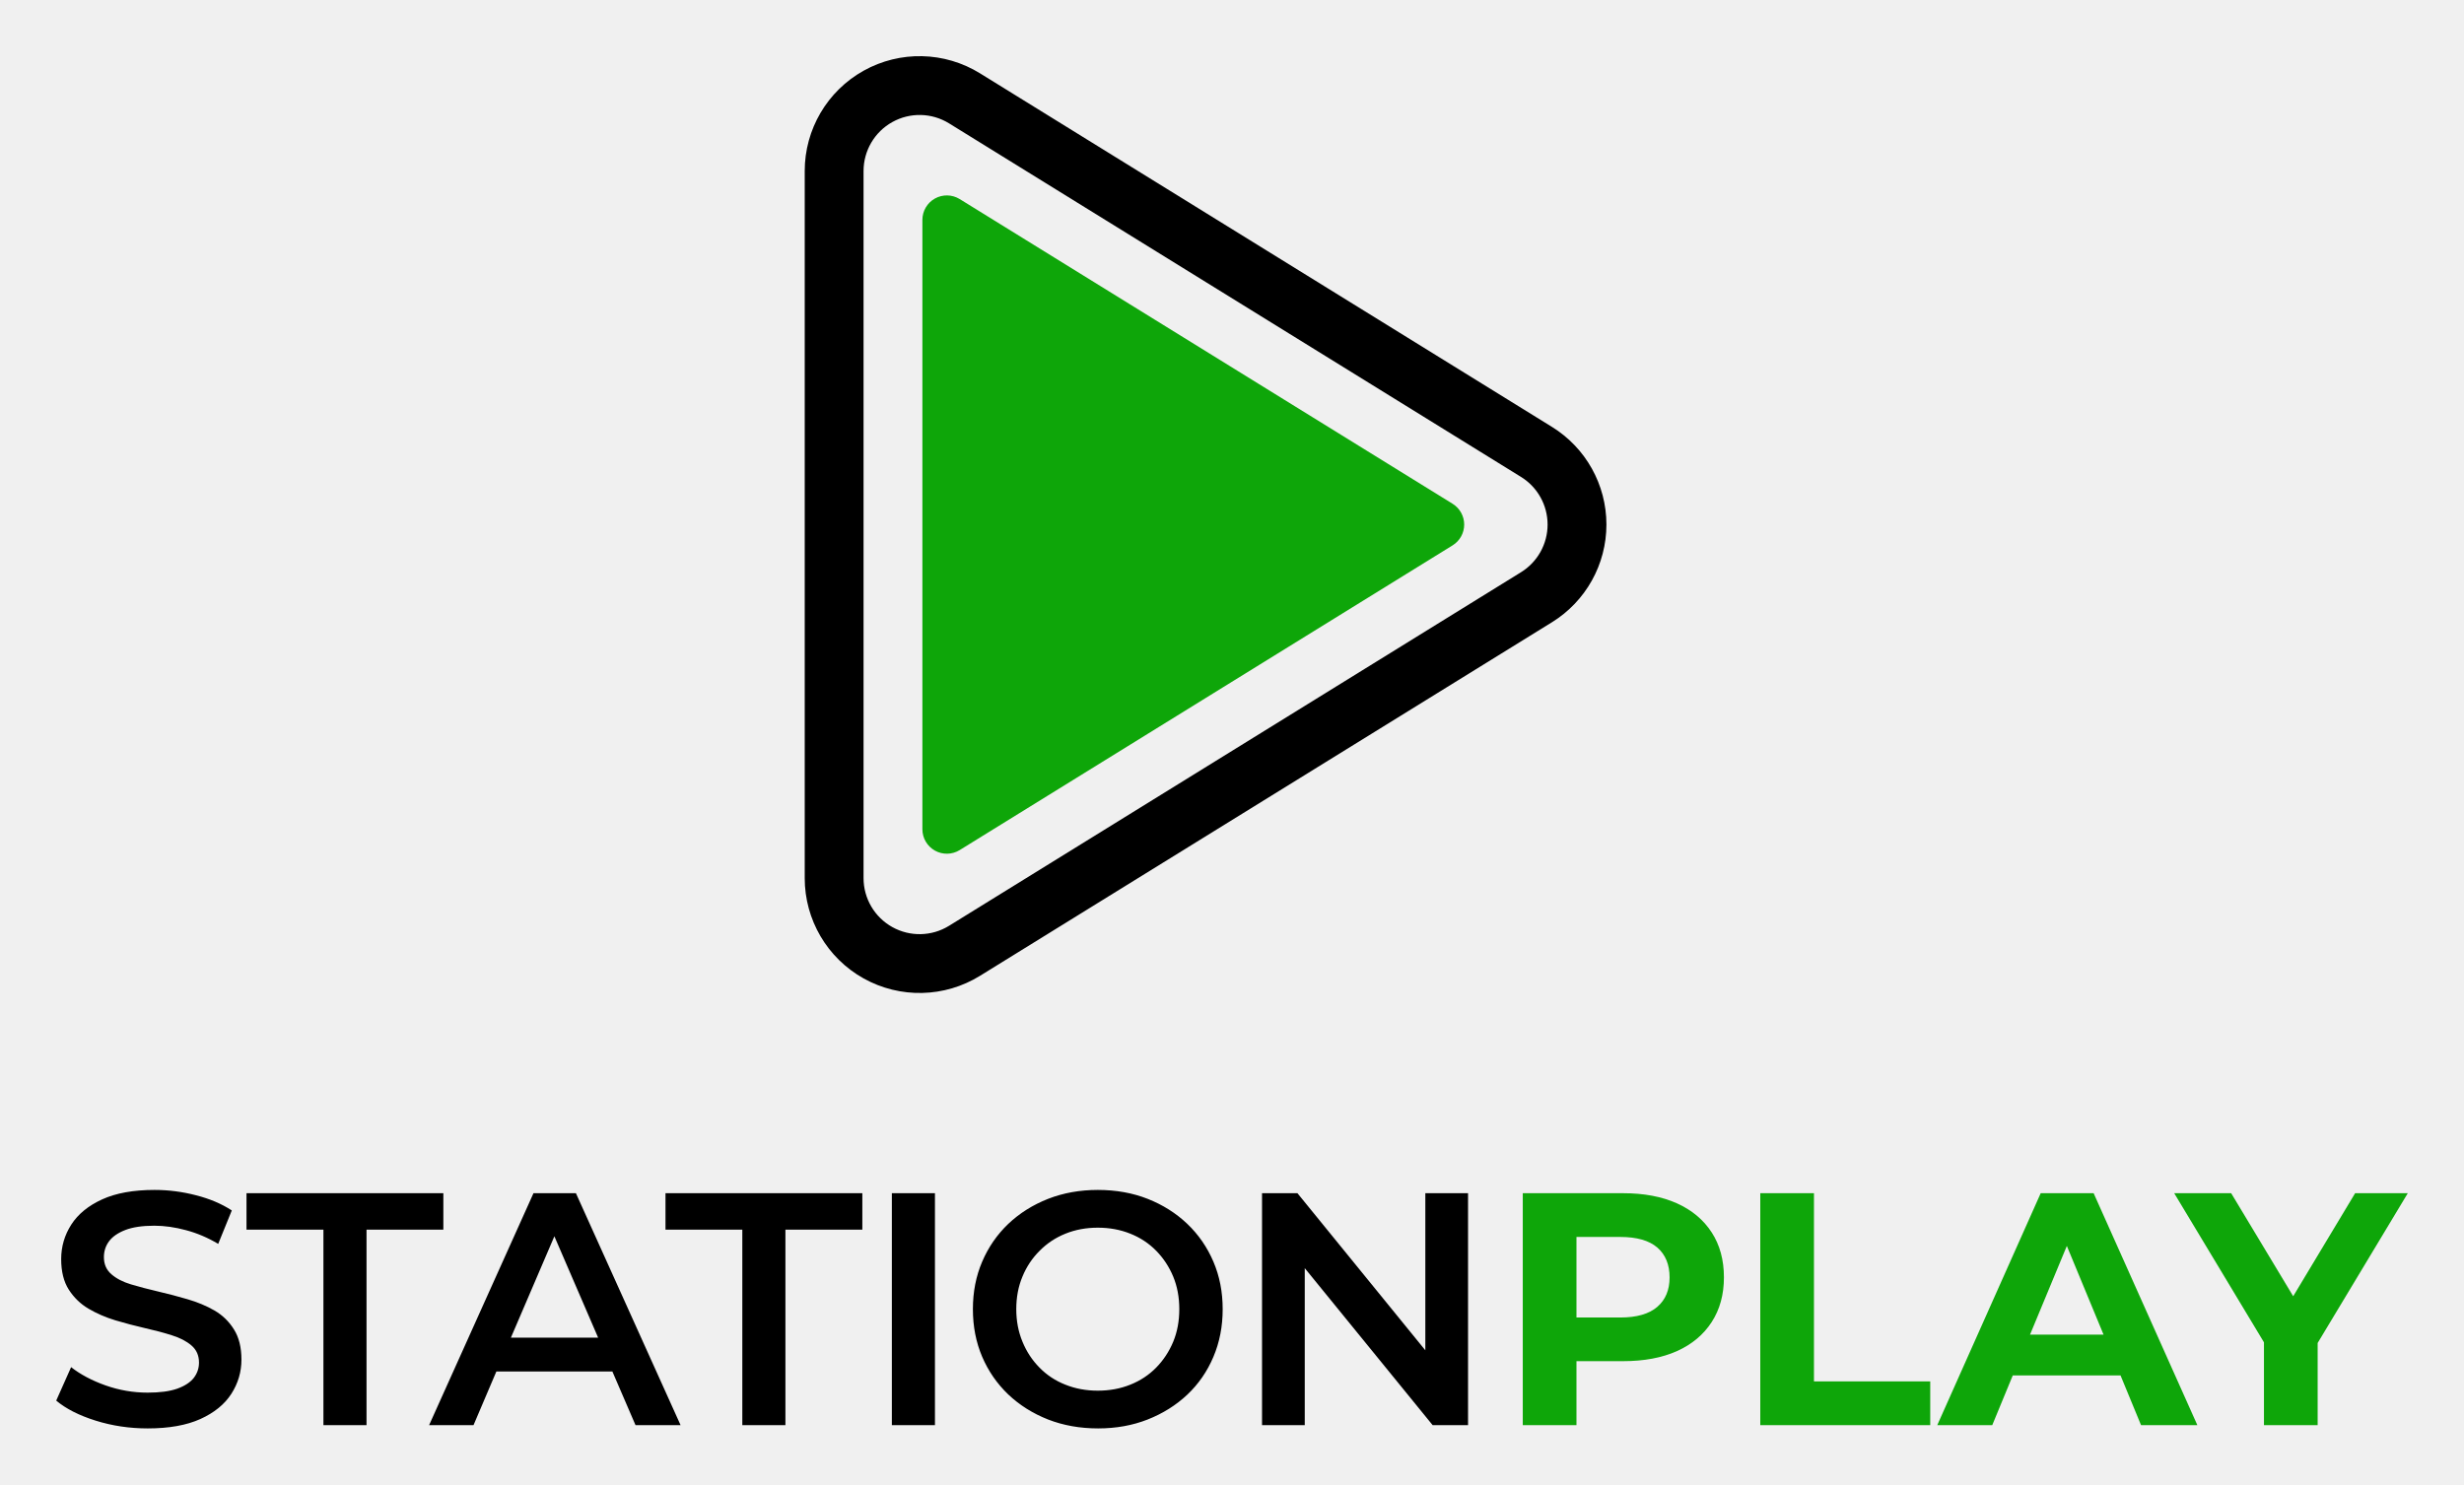
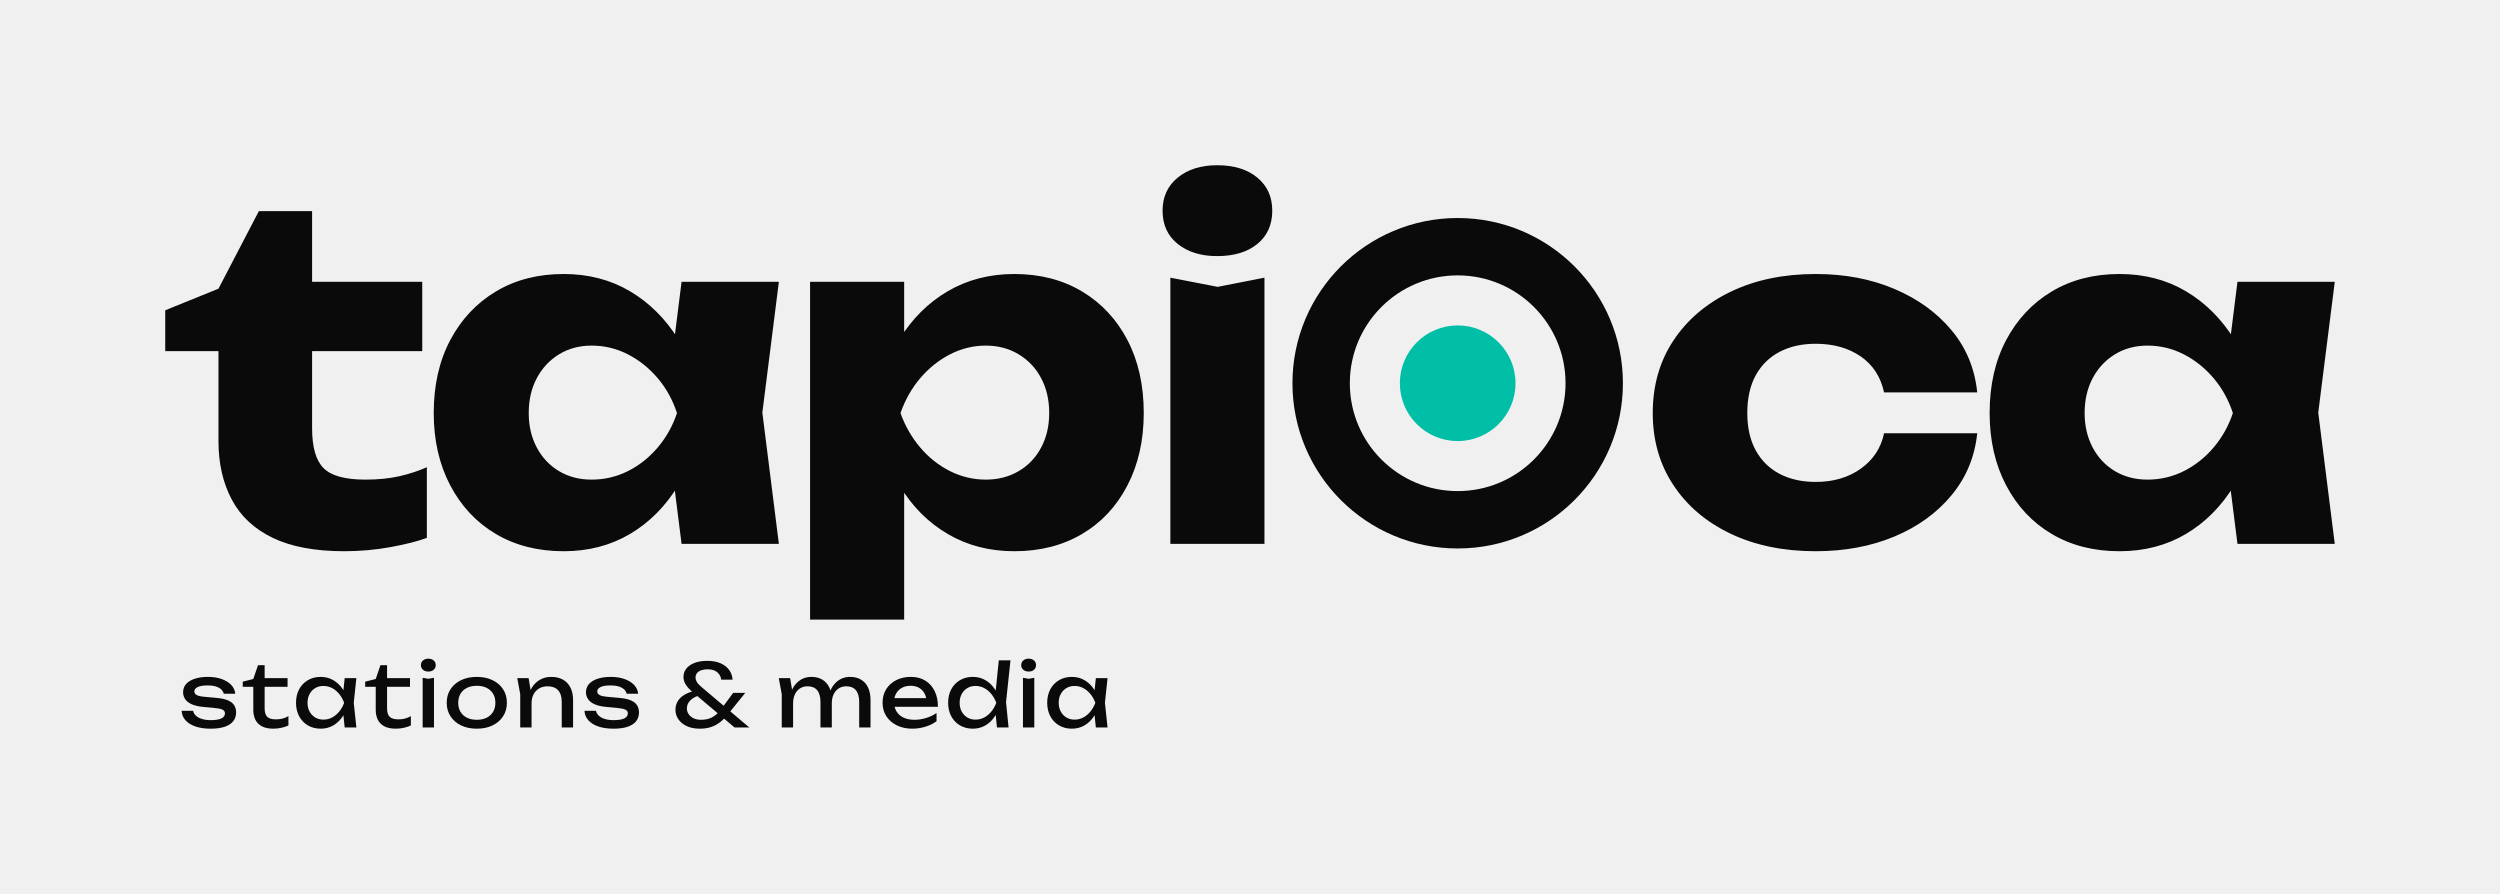
- <svg xmlns="http://www.w3.org/2000/svg" viewBox="-6 -6 262.99 158.49">
-   <style>.ink{fill:#000;stroke:#000}@media (prefers-color-scheme:dark){.ink{fill:#f2f2f2;stroke:#f2f2f2}}</style>
-   <path class="ink" d="M83.03 87.74L83.03 12.26A9.12 9.12 0 0 1 96.95 4.5L157.99 42.24A9.12 9.12 0 0 1 157.99 57.76L96.95 95.5A9.12 9.12 0 0 1 83.03 87.74Z" style="fill:none" stroke-width="6.28" />
-   <path d="M92.45 82.53L92.45 17.47A2.61 2.61 0 0 1 96.43 15.25L149.04 47.78A2.61 2.61 0 0 1 149.04 52.22L96.43 84.75A2.61 2.61 0 0 1 92.45 82.53Z" fill="#0ea609" />
-   <path class="ink" d="M9.76 146.49Q6.86 146.49 4.21 145.66Q1.56 144.83 0 143.52L1.59 139.95Q3.08 141.12 5.27 141.9Q7.46 142.67 9.76 142.67Q11.71 142.67 12.91 142.25Q14.11 141.82 14.68 141.1Q15.24 140.37 15.24 139.46Q15.24 138.32 14.43 137.63Q13.62 136.94 12.32 136.54Q11.03 136.13 9.46 135.78Q7.89 135.42 6.31 134.95Q4.74 134.47 3.45 133.71Q2.16 132.95 1.34 131.67Q0.53 130.4 0.53 128.42Q0.53 126.41 1.61 124.73Q2.69 123.05 4.9 122.04Q7.11 121.03 10.5 121.03Q12.73 121.03 14.92 121.6Q17.12 122.16 18.74 123.22L17.29 126.79Q15.63 125.8 13.86 125.33Q12.1 124.85 10.47 124.85Q8.56 124.85 7.37 125.31Q6.19 125.77 5.64 126.51Q5.09 127.25 5.09 128.21Q5.09 129.34 5.89 130.03Q6.68 130.72 7.97 131.11Q9.27 131.5 10.86 131.87Q12.45 132.24 14.02 132.7Q15.6 133.16 16.89 133.9Q18.18 134.65 18.97 135.92Q19.77 137.19 19.77 139.14Q19.77 141.12 18.69 142.8Q17.61 144.48 15.38 145.49Q13.16 146.49 9.76 146.49ZM28.52 146.14V125.27H20.31V121.38H41.32V125.27H33.12V146.14ZM39.8 146.14 50.94 121.38H55.47L66.64 146.14H61.83L59.36 140.41H46.98L44.54 146.14ZM57.84 136.8 53.17 125.98 48.53 136.8ZM73.23 146.14V125.27H65.03V121.38H86.04V125.27H77.83V146.14ZM89.19 146.14V121.38H93.79V146.14ZM111.21 146.49Q108.31 146.49 105.87 145.54Q103.43 144.58 101.62 142.87Q99.82 141.15 98.83 138.84Q97.84 136.52 97.84 133.76Q97.84 131 98.83 128.69Q99.82 126.37 101.62 124.65Q103.43 122.94 105.87 121.98Q108.31 121.03 111.17 121.03Q114.07 121.03 116.49 121.98Q118.92 122.94 120.72 124.65Q122.52 126.37 123.51 128.69Q124.5 131 124.5 133.76Q124.5 136.52 123.51 138.85Q122.52 141.19 120.72 142.89Q118.92 144.58 116.49 145.54Q114.07 146.49 111.21 146.49ZM111.17 142.46Q113.05 142.46 114.64 141.82Q116.23 141.19 117.4 140Q118.56 138.82 119.22 137.24Q119.87 135.67 119.87 133.76Q119.87 131.85 119.22 130.28Q118.56 128.7 117.4 127.52Q116.23 126.33 114.64 125.7Q113.05 125.06 111.17 125.06Q109.3 125.06 107.72 125.7Q106.15 126.33 104.97 127.52Q103.78 128.7 103.13 130.28Q102.47 131.85 102.47 133.76Q102.47 135.64 103.13 137.23Q103.78 138.82 104.95 140Q106.11 141.19 107.71 141.82Q109.3 142.46 111.17 142.46ZM128.7 146.14V121.38H132.48L146.13 138.15V121.38H150.69V146.14H146.91L133.26 129.38V146.14Z" style="stroke:none" />
-   <path d="M156.53 146.14V121.38H167.25Q170.57 121.38 172.98 122.46Q175.38 123.54 176.69 125.56Q178 127.57 178 130.37Q178 133.12 176.69 135.14Q175.38 137.16 172.98 138.24Q170.57 139.31 167.25 139.31H162.26V146.14ZM162.26 134.65H166.93Q169.58 134.65 170.89 133.51Q172.2 132.38 172.2 130.37Q172.2 128.32 170.89 127.18Q169.58 126.05 166.93 126.05H162.26ZM181.88 146.14V121.38H187.61V141.47H200.02V146.14ZM200.77 146.14 211.81 121.38H217.46L228.53 146.14H222.52L220.33 140.83H208.83L206.64 146.14ZM218.52 136.48 214.6 127.01 210.67 136.48ZM235.64 146.14V137.3L226.06 121.38H232.14L238.76 132.38L245.37 121.38H250.99L241.37 137.37V146.14Z" fill="#0ea609" />
+ <svg xmlns="http://www.w3.org/2000/svg" viewBox="-36 -36 544.70 194.77" role="img" aria-label="tapiOca">
+   <style>.ink{fill:#0A0A0A}@media (prefers-color-scheme:dark){.ink{fill:#FFFFFF}}</style>
+   <g transform="translate(-0.600,82.500) scale(1)">
+     <path d="M0.6 -42.0V-50.9L12.2 -55.6L21.0 -72.5H32.6V-57.1H56.6V-42.0H32.6V-25.2Q32.6 -19.0 35.1 -16.5Q37.6 -14.0 44.2 -14.0Q48.4 -14.0 51.65 -14.75Q54.9 -15.5 57.6 -16.7V-1.3Q54.6 -0.2 49.7 0.7Q44.8 1.6 39.6 1.6Q30.1 1.6 24.05 -1.3Q18.0 -4.2 15.1 -9.65Q12.2 -15.1 12.2 -22.4V-42.0Z M113.1 0.0 110.5 -20.6 113.2 -28.5 110.5 -36.4 113.1 -57.1H134.3L130.7 -28.6L134.3 0.0ZM117.9 -28.5Q116.5 -19.5 112.35 -12.7Q108.2 -5.9 101.85 -2.15Q95.5 1.6 87.4 1.6Q79.0 1.6 72.65 -2.15Q66.3 -5.9 62.7 -12.75Q59.1 -19.6 59.1 -28.5Q59.1 -37.6 62.7 -44.4Q66.3 -51.2 72.65 -55.0Q79.0 -58.8 87.4 -58.8Q95.5 -58.8 101.85 -55.05Q108.2 -51.3 112.4 -44.55Q116.6 -37.8 117.9 -28.5ZM79.8 -28.5Q79.8 -24.3 81.55 -21.0Q83.3 -17.7 86.4 -15.85Q89.5 -14.0 93.5 -14.0Q97.7 -14.0 101.4 -15.85Q105.1 -17.7 107.9 -21.0Q110.7 -24.3 112.1 -28.5Q110.7 -32.8 107.9 -36.1Q105.1 -39.4 101.4 -41.3Q97.7 -43.2 93.5 -43.2Q89.5 -43.2 86.4 -41.3Q83.3 -39.4 81.55 -36.1Q79.8 -32.8 79.8 -28.5Z M141.1 -57.1H161.6V-40.7L160.7 -38.3V-22.3L161.6 -17.6V16.5H141.1ZM155.1 -28.5Q156.4 -37.8 160.55 -44.55Q164.7 -51.3 171.1 -55.05Q177.5 -58.8 185.6 -58.8Q194.0 -58.8 200.35 -55.0Q206.7 -51.2 210.25 -44.4Q213.8 -37.6 213.8 -28.5Q213.8 -19.6 210.25 -12.75Q206.7 -5.9 200.35 -2.15Q194.0 1.6 185.6 1.6Q177.5 1.6 171.1 -2.15Q164.7 -5.9 160.6 -12.7Q156.5 -19.5 155.1 -28.5ZM193.2 -28.5Q193.2 -32.8 191.45 -36.1Q189.7 -39.4 186.55 -41.3Q183.4 -43.2 179.4 -43.2Q175.3 -43.2 171.6 -41.3Q167.9 -39.4 165.1 -36.1Q162.3 -32.8 160.8 -28.5Q162.3 -24.3 165.1 -21.0Q167.9 -17.7 171.6 -15.85Q175.3 -14.0 179.4 -14.0Q183.4 -14.0 186.55 -15.85Q189.7 -17.7 191.45 -21.0Q193.2 -24.3 193.2 -28.5Z M219.6 -58.0 229.9 -56.0 240.1 -58.0V0.0H219.6ZM229.8 -62.7Q224.5 -62.7 221.2 -65.35Q217.9 -68.0 217.9 -72.6Q217.9 -77.1 221.2 -79.8Q224.5 -82.5 229.8 -82.5Q235.3 -82.5 238.55 -79.8Q241.8 -77.1 241.8 -72.6Q241.8 -68.0 238.55 -65.35Q235.3 -62.7 229.8 -62.7Z" class="ink" />
+     <path d="M246.200,-35.000 a36.000,36.000 0 1,0 72.000,0 a36.000,36.000 0 1,0 -72.000,0 Z M258.700,-35.000 a23.500,23.500 0 1,0 47.000,0 a23.500,23.500 0 1,0 -47.000,0 Z" class="ink" fill-rule="evenodd" />
+     <path d="M269.600,-35.000 a12.600,12.600 0 1,0 25.200,0 a12.600,12.600 0 1,0 -25.200,0 Z" fill="#00BFA6" />
+     <path d="M395.4 -24.1Q394.6 -16.4 389.8 -10.6Q385.0 -4.8 377.35 -1.6Q369.7 1.6 360.2 1.6Q349.7 1.6 341.7 -2.2Q333.7 -6.0 329.2 -12.8Q324.7 -19.6 324.7 -28.5Q324.7 -37.5 329.2 -44.3Q333.7 -51.1 341.7 -54.95Q349.7 -58.8 360.2 -58.8Q369.7 -58.8 377.35 -55.55Q385.0 -52.3 389.8 -46.55Q394.6 -40.8 395.4 -33.0H375.1Q374.0 -38.1 370.0 -40.85Q366.0 -43.6 360.2 -43.6Q355.7 -43.6 352.35 -41.85Q349.0 -40.1 347.15 -36.75Q345.3 -33.4 345.3 -28.5Q345.3 -23.7 347.15 -20.35Q349.0 -17.0 352.35 -15.25Q355.7 -13.5 360.2 -13.5Q366.0 -13.5 370.05 -16.4Q374.1 -19.3 375.1 -24.1Z M452.1 0.0 449.5 -20.6 452.2 -28.5 449.5 -36.4 452.1 -57.1H473.3L469.7 -28.6L473.3 0.0ZM456.9 -28.5Q455.5 -19.5 451.35 -12.7Q447.2 -5.9 440.85 -2.15Q434.5 1.6 426.4 1.6Q418.0 1.6 411.65 -2.15Q405.3 -5.9 401.7 -12.75Q398.1 -19.6 398.1 -28.5Q398.1 -37.6 401.7 -44.4Q405.3 -51.2 411.65 -55.0Q418.0 -58.8 426.4 -58.8Q434.5 -58.8 440.85 -55.05Q447.2 -51.3 451.4 -44.55Q455.6 -37.8 456.9 -28.5ZM418.8 -28.5Q418.8 -24.3 420.55 -21.0Q422.3 -17.7 425.4 -15.85Q428.5 -14.0 432.5 -14.0Q436.7 -14.0 440.4 -15.85Q444.1 -17.7 446.9 -21.0Q449.7 -24.3 451.1 -28.5Q449.7 -32.8 446.9 -36.1Q444.1 -39.4 440.4 -41.3Q436.7 -43.2 432.5 -43.2Q428.5 -43.2 425.4 -41.3Q422.3 -39.4 420.55 -36.1Q418.8 -32.8 418.8 -28.5Z" class="ink" />
+     <path d="M16.045 36.732Q16.045 37.815 15.437 38.613Q14.829 39.411 13.594 39.838Q12.359 40.266 10.497 40.266Q8.578 40.266 7.172 39.781Q5.766 39.297 4.997 38.413Q4.227 37.53 4.17 36.371H6.678Q6.792 36.979 7.295 37.444Q7.799 37.91 8.625 38.157Q9.452 38.404 10.516 38.404Q12.055 38.404 12.834 38.034Q13.613 37.663 13.613 36.903Q13.613 36.39 13.09 36.124Q12.568 35.858 11.124 35.725L9.015 35.535Q7.305 35.383 6.317 34.918Q5.329 34.452 4.911 33.778Q4.493 33.103 4.493 32.343Q4.493 31.241 5.177 30.5Q5.861 29.759 7.077 29.37Q8.293 28.98 9.908 28.98Q11.58 28.98 12.891 29.446Q14.202 29.911 14.981 30.738Q15.76 31.564 15.855 32.647H13.347Q13.271 32.21 12.9 31.802Q12.53 31.393 11.779 31.117Q11.029 30.842 9.775 30.842Q8.445 30.842 7.694 31.184Q6.944 31.526 6.944 32.191Q6.944 32.609 7.4 32.904Q7.856 33.198 9.091 33.312L11.808 33.559Q13.442 33.711 14.364 34.139Q15.285 34.566 15.665 35.231Q16.045 35.896 16.045 36.732Z M17.489 31.146V30.025L19.788 29.436L20.814 26.434H22.258V29.246H27.255V31.146H22.258V35.801Q22.258 37.15 22.838 37.691Q23.417 38.233 24.728 38.233Q25.564 38.233 26.21 38.052Q26.856 37.872 27.445 37.53V39.563Q26.951 39.81 26.049 40.038Q25.146 40.266 24.196 40.266Q22.619 40.266 21.65 39.743Q20.681 39.221 20.235 38.299Q19.788 37.378 19.788 36.181V31.146Z M39.7 40.0 39.282 36.01 39.776 34.623 39.282 33.255 39.7 29.246H42.246L41.676 34.623L42.246 40.0ZM40.46 34.623Q40.099 36.314 39.263 37.587Q38.427 38.86 37.202 39.563Q35.976 40.266 34.475 40.266Q32.898 40.266 31.682 39.553Q30.466 38.841 29.782 37.568Q29.098 36.295 29.098 34.623Q29.098 32.932 29.782 31.669Q30.466 30.405 31.682 29.693Q32.898 28.98 34.475 28.98Q35.976 28.98 37.202 29.683Q38.427 30.386 39.273 31.649Q40.118 32.913 40.46 34.623ZM31.606 34.623Q31.606 35.706 32.053 36.532Q32.499 37.359 33.278 37.825Q34.057 38.29 35.064 38.29Q36.09 38.29 36.964 37.825Q37.838 37.359 38.513 36.532Q39.187 35.706 39.586 34.623Q39.187 33.54 38.513 32.713Q37.838 31.887 36.964 31.422Q36.09 30.956 35.064 30.956Q34.057 30.956 33.278 31.422Q32.499 31.887 32.053 32.713Q31.606 33.54 31.606 34.623Z M44.165 31.146V30.025L46.464 29.436L47.49 26.434H48.934V29.246H53.931V31.146H48.934V35.801Q48.934 37.15 49.514 37.691Q50.093 38.233 51.404 38.233Q52.24 38.233 52.886 38.052Q53.532 37.872 54.121 37.53V39.563Q53.627 39.81 52.725 40.038Q51.822 40.266 50.872 40.266Q49.295 40.266 48.326 39.743Q47.357 39.221 46.91 38.299Q46.464 37.378 46.464 36.181V31.146Z M56.686 29.17 57.921 29.398 59.156 29.17V40.0H56.686ZM57.921 27.821Q57.218 27.821 56.762 27.431Q56.306 27.042 56.306 26.415Q56.306 25.788 56.762 25.398Q57.218 25.009 57.921 25.009Q58.643 25.009 59.09 25.398Q59.536 25.788 59.536 26.415Q59.536 27.042 59.09 27.431Q58.643 27.821 57.921 27.821Z M68.485 40.266Q66.528 40.266 65.055 39.553Q63.583 38.841 62.757 37.568Q61.93 36.295 61.93 34.623Q61.93 32.932 62.757 31.669Q63.583 30.405 65.055 29.693Q66.528 28.98 68.485 28.98Q70.442 28.98 71.915 29.693Q73.387 30.405 74.213 31.669Q75.04 32.932 75.04 34.623Q75.04 36.295 74.213 37.568Q73.387 38.841 71.915 39.553Q70.442 40.266 68.485 40.266ZM68.485 38.328Q69.739 38.328 70.642 37.872Q71.544 37.416 72.038 36.59Q72.532 35.763 72.532 34.623Q72.532 33.483 72.038 32.657Q71.544 31.83 70.642 31.374Q69.739 30.918 68.485 30.918Q67.25 30.918 66.338 31.374Q65.426 31.83 64.932 32.657Q64.438 33.483 64.438 34.623Q64.438 35.763 64.932 36.59Q65.426 37.416 66.338 37.872Q67.25 38.328 68.485 38.328Z M77.301 29.246H79.771L80.417 33.122V40.0H77.947V32.761ZM84.692 28.98Q86.212 28.98 87.276 29.588Q88.34 30.196 88.9 31.326Q89.461 32.457 89.461 34.053V40.0H86.991V34.452Q86.991 32.761 86.203 31.897Q85.414 31.032 83.894 31.032Q82.849 31.032 82.061 31.498Q81.272 31.963 80.845 32.799Q80.417 33.635 80.417 34.756L79.543 34.281Q79.714 32.609 80.417 31.431Q81.12 30.253 82.222 29.617Q83.324 28.98 84.692 28.98Z M103.825 36.732Q103.825 37.815 103.217 38.613Q102.609 39.411 101.374 39.838Q100.139 40.266 98.277 40.266Q96.358 40.266 94.952 39.781Q93.546 39.297 92.776 38.413Q92.007 37.53 91.95 36.371H94.458Q94.572 36.979 95.076 37.444Q95.579 37.91 96.406 38.157Q97.232 38.404 98.296 38.404Q99.835 38.404 100.614 38.034Q101.393 37.663 101.393 36.903Q101.393 36.39 100.871 36.124Q100.348 35.858 98.904 35.725L96.795 35.535Q95.085 35.383 94.097 34.918Q93.109 34.452 92.691 33.778Q92.273 33.103 92.273 32.343Q92.273 31.241 92.957 30.5Q93.641 29.759 94.857 29.37Q96.073 28.98 97.688 28.98Q99.36 28.98 100.671 29.446Q101.982 29.911 102.761 30.738Q103.54 31.564 103.635 32.647H101.127Q101.051 32.21 100.681 31.802Q100.31 31.393 99.56 31.117Q98.809 30.842 97.555 30.842Q96.225 30.842 95.475 31.184Q94.724 31.526 94.724 32.191Q94.724 32.609 95.18 32.904Q95.636 33.198 96.871 33.312L99.588 33.559Q101.222 33.711 102.144 34.139Q103.065 34.566 103.445 35.231Q103.825 35.896 103.825 36.732Z  M124.212 29.588H121.742Q121.609 28.581 120.859 27.954Q120.108 27.327 118.759 27.327Q117.98 27.327 117.391 27.536Q116.802 27.745 116.47 28.154Q116.137 28.562 116.137 29.151Q116.137 29.569 116.413 30.063Q116.688 30.557 117.372 31.127L127.86 40.0H124.649L115.453 32.248Q114.484 31.412 114 30.633Q113.515 29.854 113.515 29.018Q113.515 27.954 114.142 27.166Q114.769 26.377 115.938 25.931Q117.106 25.484 118.702 25.484Q120.393 25.484 121.6 26.016Q122.806 26.548 123.471 27.47Q124.136 28.391 124.212 29.588ZM124.345 32.457H126.986L123.205 37.131Q122.369 38.176 121.467 38.87Q120.564 39.563 119.5 39.915Q118.436 40.266 117.087 40.266Q115.415 40.266 114.228 39.706Q113.04 39.145 112.404 38.214Q111.767 37.283 111.767 36.143Q111.767 35.06 112.318 34.196Q112.869 33.331 114 32.723Q115.13 32.115 116.859 31.868L117.486 32.875Q115.928 33.236 115.092 34.015Q114.256 34.794 114.256 35.839Q114.256 36.504 114.627 37.074Q114.997 37.644 115.691 37.986Q116.384 38.328 117.353 38.328Q118.854 38.328 119.88 37.72Q120.906 37.112 121.685 36.067Z  M134.282 29.246H136.752L137.398 33.122V40.0H134.928V32.761ZM141.369 28.98Q142.794 28.98 143.792 29.588Q144.789 30.196 145.312 31.326Q145.834 32.457 145.834 34.053V40.0H143.364V34.452Q143.364 32.761 142.651 31.897Q141.939 31.032 140.571 31.032Q139.602 31.032 138.889 31.498Q138.177 31.963 137.788 32.799Q137.398 33.635 137.398 34.756L136.524 34.281Q136.695 32.609 137.351 31.431Q138.006 30.253 139.041 29.617Q140.077 28.98 141.369 28.98ZM149.786 28.98Q151.211 28.98 152.218 29.588Q153.225 30.196 153.748 31.326Q154.27 32.457 154.27 34.053V40.0H151.8V34.452Q151.8 32.761 151.088 31.897Q150.375 31.032 149.007 31.032Q148.038 31.032 147.326 31.498Q146.613 31.963 146.224 32.799Q145.834 33.635 145.834 34.756L144.96 34.281Q145.131 32.609 145.786 31.431Q146.442 30.253 147.478 29.617Q148.513 28.98 149.786 28.98Z M163.371 40.266Q161.49 40.266 160.027 39.553Q158.564 38.841 157.728 37.568Q156.892 36.295 156.892 34.604Q156.892 32.932 157.68 31.669Q158.469 30.405 159.865 29.693Q161.262 28.98 163.067 28.98Q164.872 28.98 166.192 29.788Q167.513 30.595 168.235 32.058Q168.957 33.521 168.957 35.497H158.83V33.616H167.722L166.487 34.319Q166.43 33.255 165.983 32.495Q165.537 31.735 164.786 31.326Q164.036 30.918 163.01 30.918Q161.927 30.918 161.119 31.355Q160.312 31.792 159.856 32.581Q159.4 33.369 159.4 34.452Q159.4 35.649 159.942 36.523Q160.483 37.397 161.481 37.862Q162.478 38.328 163.846 38.328Q165.081 38.328 166.373 37.939Q167.665 37.549 168.653 36.846V38.632Q167.665 39.392 166.25 39.829Q164.834 40.266 163.371 40.266Z M181.82 40.0 181.402 35.915 181.953 34.642 181.421 33.179 182.219 25.37H184.765L183.796 34.471L184.347 40.0ZM182.542 34.623Q182.181 36.314 181.345 37.587Q180.509 38.86 179.284 39.563Q178.058 40.266 176.557 40.266Q174.98 40.266 173.764 39.553Q172.548 38.841 171.864 37.568Q171.18 36.295 171.18 34.623Q171.18 32.932 171.864 31.669Q172.548 30.405 173.764 29.693Q174.98 28.98 176.557 28.98Q178.058 28.98 179.284 29.683Q180.509 30.386 181.354 31.649Q182.2 32.913 182.542 34.623ZM173.688 34.623Q173.688 35.706 174.135 36.532Q174.581 37.359 175.36 37.825Q176.139 38.29 177.146 38.29Q178.172 38.29 179.046 37.825Q179.92 37.359 180.594 36.532Q181.269 35.706 181.668 34.623Q181.269 33.54 180.594 32.713Q179.92 31.887 179.046 31.422Q178.172 30.956 177.146 30.956Q176.139 30.956 175.36 31.422Q174.581 31.887 174.135 32.713Q173.688 33.54 173.688 34.623Z M187.482 29.17 188.717 29.398 189.952 29.17V40.0H187.482ZM188.717 27.821Q188.014 27.821 187.558 27.431Q187.102 27.042 187.102 26.415Q187.102 25.788 187.558 25.398Q188.014 25.009 188.717 25.009Q189.439 25.009 189.885 25.398Q190.332 25.788 190.332 26.415Q190.332 27.042 189.885 27.431Q189.439 27.821 188.717 27.821Z M203.366 40.0 202.948 36.01 203.442 34.623 202.948 33.255 203.366 29.246H205.912L205.342 34.623L205.912 40.0ZM204.126 34.623Q203.765 36.314 202.929 37.587Q202.093 38.86 200.868 39.563Q199.642 40.266 198.141 40.266Q196.564 40.266 195.348 39.553Q194.132 38.841 193.448 37.568Q192.764 36.295 192.764 34.623Q192.764 32.932 193.448 31.669Q194.132 30.405 195.348 29.693Q196.564 28.98 198.141 28.98Q199.642 28.98 200.868 29.683Q202.093 30.386 202.938 31.649Q203.784 32.913 204.126 34.623ZM195.272 34.623Q195.272 35.706 195.719 36.532Q196.165 37.359 196.944 37.825Q197.723 38.29 198.73 38.29Q199.756 38.29 200.63 37.825Q201.504 37.359 202.178 36.532Q202.853 35.706 203.252 34.623Q202.853 33.54 202.178 32.713Q201.504 31.887 200.63 31.422Q199.756 30.956 198.73 30.956Q197.723 30.956 196.944 31.422Q196.165 31.887 195.719 32.713Q195.272 33.54 195.272 34.623Z" class="ink" />
+   </g>
</svg>
